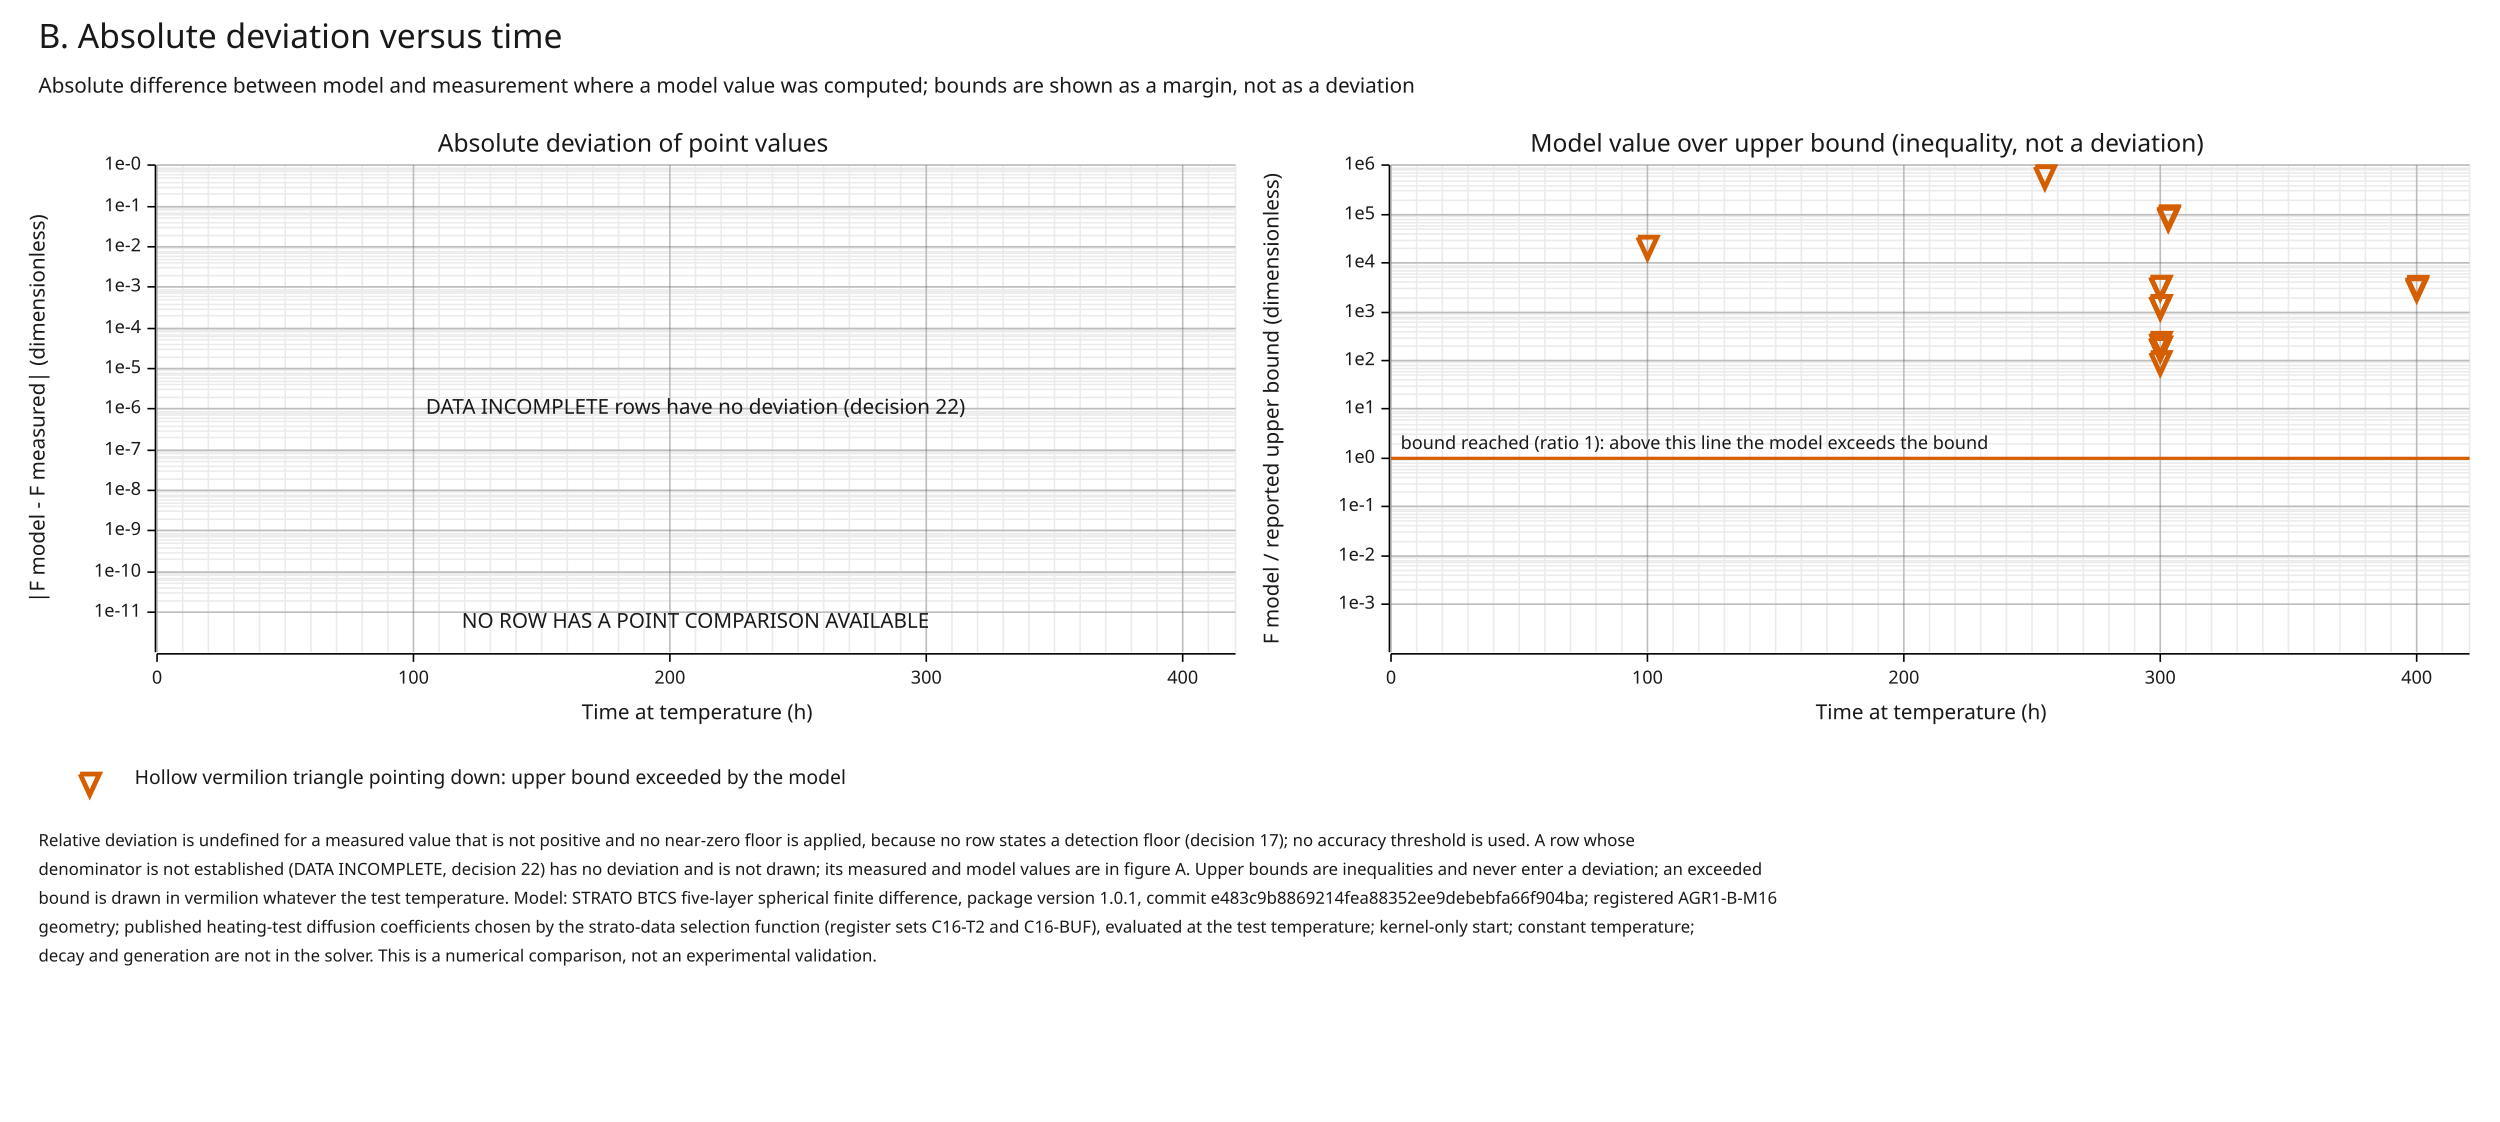
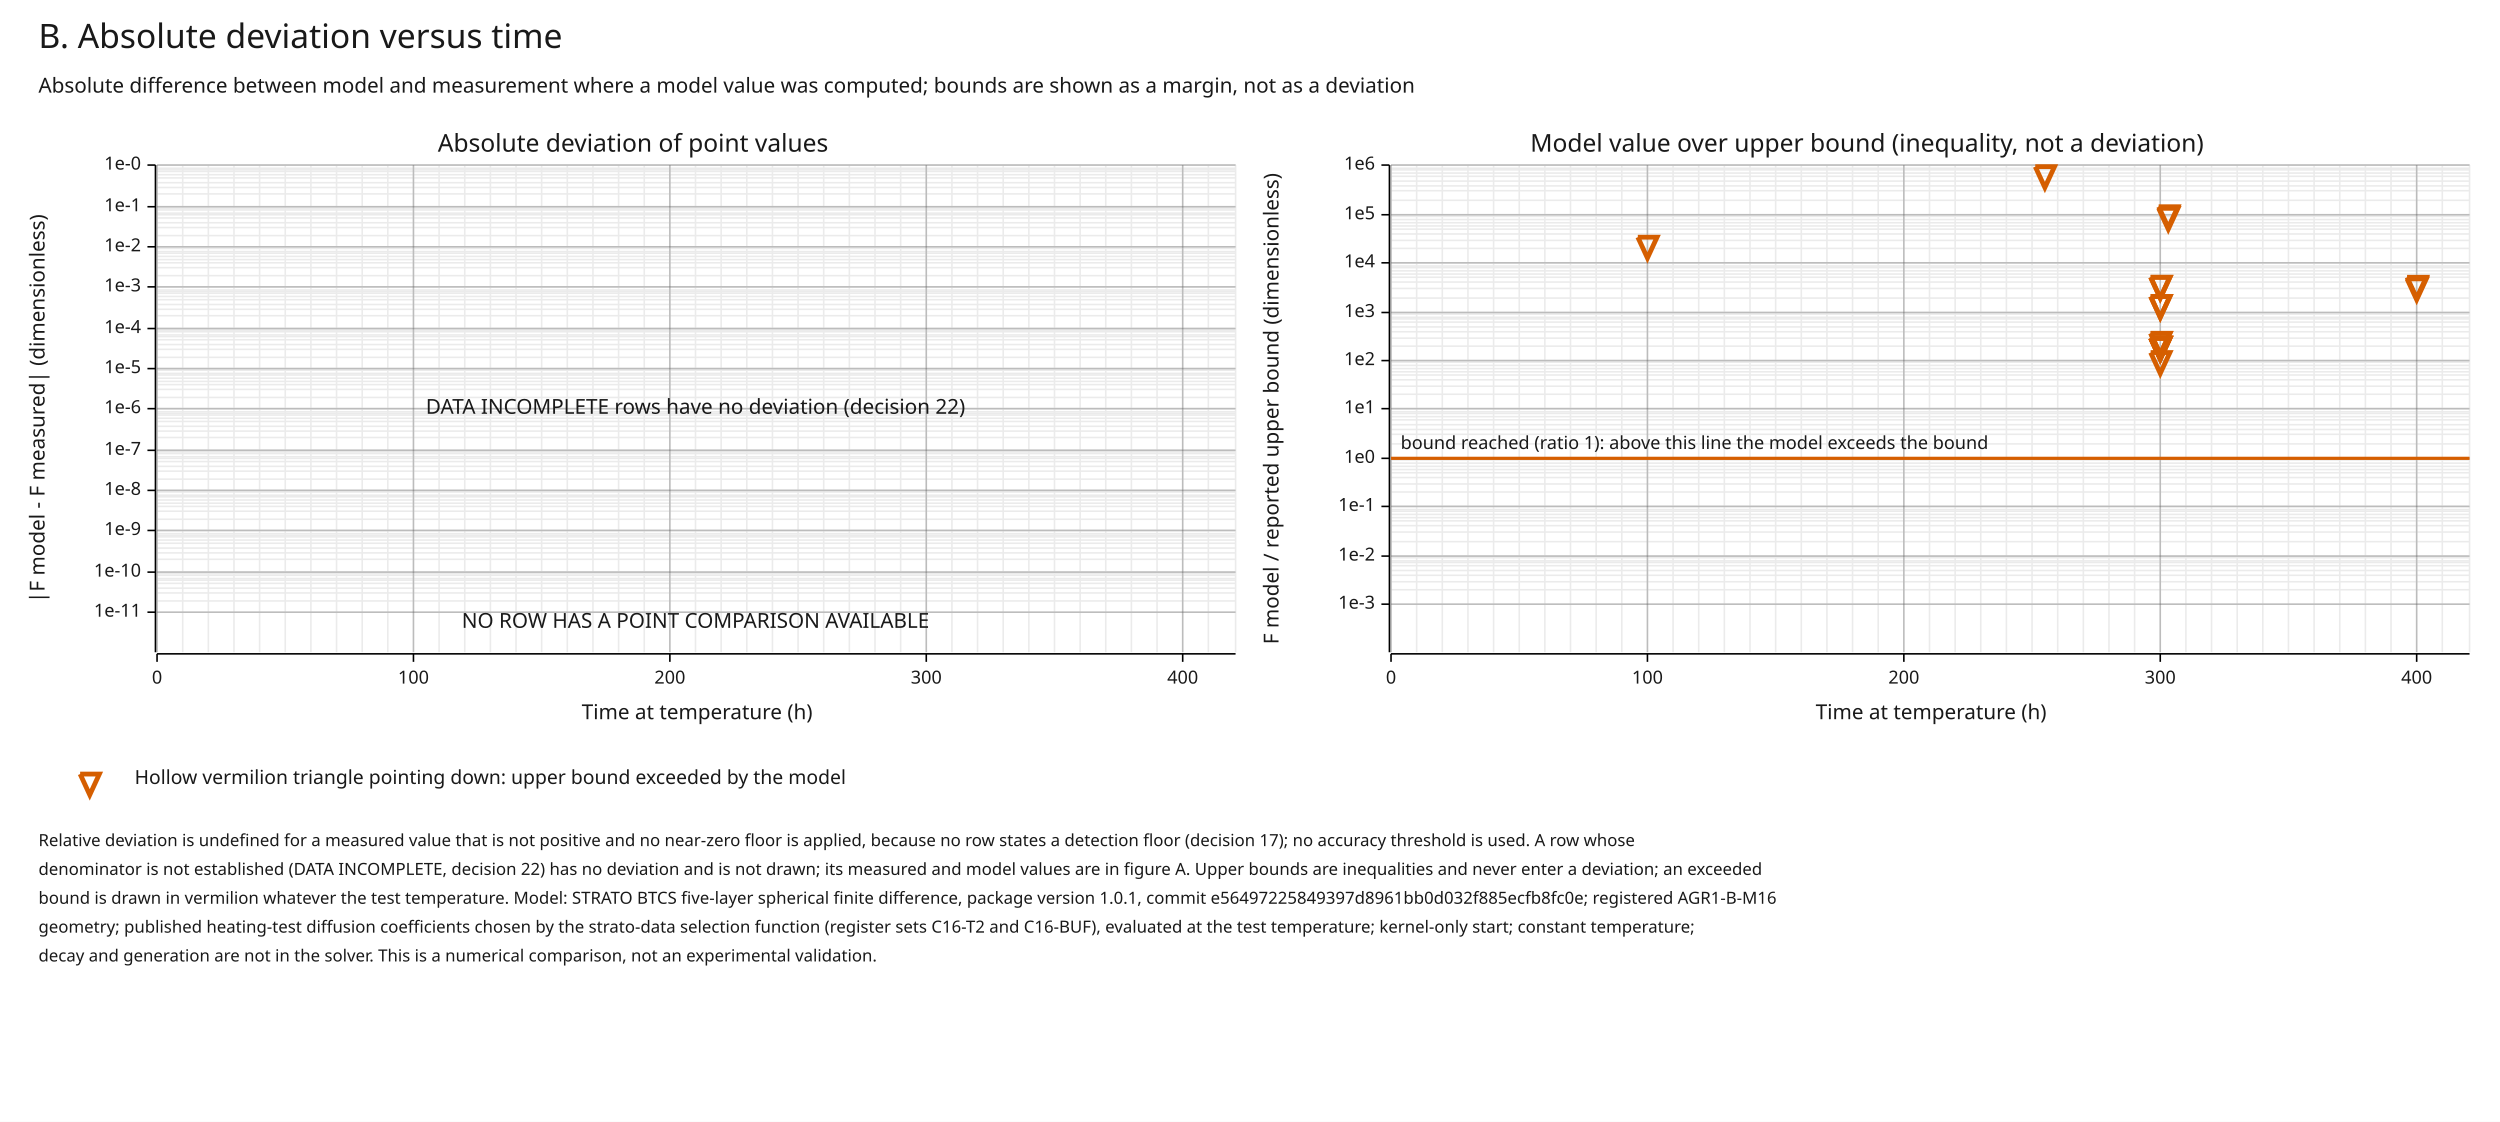
<svg xmlns="http://www.w3.org/2000/svg" width="1560" height="700" viewBox="0 0 1560 700">
  <rect x="0" y="0" width="1560" height="700" opacity="1" fill="#FFFFFF" stroke="none" />
  <text x="24" y="14" dy="0.76em" text-anchor="start" font-family="sans-serif" font-size="20.968" opacity="1" fill="#191919">
B. Absolute deviation versus time
</text>
  <text x="24" y="48" dy="0.76em" text-anchor="start" font-family="sans-serif" font-size="12.903" opacity="1" fill="#191919">
Absolute difference between model and measurement where a model value was computed; bounds are shown as a margin, not as a deviation
</text>
  <text x="395" y="83" dy="0.76em" text-anchor="middle" font-family="sans-serif" font-size="15.323" opacity="1" fill="#191919">
Absolute deviation of point values
</text>
  <line opacity="1" stroke="#EBEBEB" stroke-width="1" x1="98" y1="407" x2="98" y2="103" />
  <line opacity="1" stroke="#EBEBEB" stroke-width="1" x1="114" y1="407" x2="114" y2="103" />
  <line opacity="1" stroke="#EBEBEB" stroke-width="1" x1="130" y1="407" x2="130" y2="103" />
  <line opacity="1" stroke="#EBEBEB" stroke-width="1" x1="146" y1="407" x2="146" y2="103" />
  <line opacity="1" stroke="#EBEBEB" stroke-width="1" x1="162" y1="407" x2="162" y2="103" />
  <line opacity="1" stroke="#EBEBEB" stroke-width="1" x1="178" y1="407" x2="178" y2="103" />
  <line opacity="1" stroke="#EBEBEB" stroke-width="1" x1="194" y1="407" x2="194" y2="103" />
  <line opacity="1" stroke="#EBEBEB" stroke-width="1" x1="210" y1="407" x2="210" y2="103" />
  <line opacity="1" stroke="#EBEBEB" stroke-width="1" x1="226" y1="407" x2="226" y2="103" />
  <line opacity="1" stroke="#EBEBEB" stroke-width="1" x1="242" y1="407" x2="242" y2="103" />
  <line opacity="1" stroke="#EBEBEB" stroke-width="1" x1="258" y1="407" x2="258" y2="103" />
  <line opacity="1" stroke="#EBEBEB" stroke-width="1" x1="274" y1="407" x2="274" y2="103" />
  <line opacity="1" stroke="#EBEBEB" stroke-width="1" x1="290" y1="407" x2="290" y2="103" />
  <line opacity="1" stroke="#EBEBEB" stroke-width="1" x1="306" y1="407" x2="306" y2="103" />
  <line opacity="1" stroke="#EBEBEB" stroke-width="1" x1="322" y1="407" x2="322" y2="103" />
  <line opacity="1" stroke="#EBEBEB" stroke-width="1" x1="338" y1="407" x2="338" y2="103" />
  <line opacity="1" stroke="#EBEBEB" stroke-width="1" x1="354" y1="407" x2="354" y2="103" />
  <line opacity="1" stroke="#EBEBEB" stroke-width="1" x1="370" y1="407" x2="370" y2="103" />
  <line opacity="1" stroke="#EBEBEB" stroke-width="1" x1="386" y1="407" x2="386" y2="103" />
  <line opacity="1" stroke="#EBEBEB" stroke-width="1" x1="402" y1="407" x2="402" y2="103" />
  <line opacity="1" stroke="#EBEBEB" stroke-width="1" x1="418" y1="407" x2="418" y2="103" />
  <line opacity="1" stroke="#EBEBEB" stroke-width="1" x1="434" y1="407" x2="434" y2="103" />
  <line opacity="1" stroke="#EBEBEB" stroke-width="1" x1="450" y1="407" x2="450" y2="103" />
  <line opacity="1" stroke="#EBEBEB" stroke-width="1" x1="466" y1="407" x2="466" y2="103" />
  <line opacity="1" stroke="#EBEBEB" stroke-width="1" x1="482" y1="407" x2="482" y2="103" />
  <line opacity="1" stroke="#EBEBEB" stroke-width="1" x1="498" y1="407" x2="498" y2="103" />
  <line opacity="1" stroke="#EBEBEB" stroke-width="1" x1="514" y1="407" x2="514" y2="103" />
  <line opacity="1" stroke="#EBEBEB" stroke-width="1" x1="530" y1="407" x2="530" y2="103" />
  <line opacity="1" stroke="#EBEBEB" stroke-width="1" x1="546" y1="407" x2="546" y2="103" />
  <line opacity="1" stroke="#EBEBEB" stroke-width="1" x1="562" y1="407" x2="562" y2="103" />
  <line opacity="1" stroke="#EBEBEB" stroke-width="1" x1="578" y1="407" x2="578" y2="103" />
  <line opacity="1" stroke="#EBEBEB" stroke-width="1" x1="594" y1="407" x2="594" y2="103" />
  <line opacity="1" stroke="#EBEBEB" stroke-width="1" x1="610" y1="407" x2="610" y2="103" />
  <line opacity="1" stroke="#EBEBEB" stroke-width="1" x1="626" y1="407" x2="626" y2="103" />
  <line opacity="1" stroke="#EBEBEB" stroke-width="1" x1="642" y1="407" x2="642" y2="103" />
  <line opacity="1" stroke="#EBEBEB" stroke-width="1" x1="658" y1="407" x2="658" y2="103" />
  <line opacity="1" stroke="#EBEBEB" stroke-width="1" x1="674" y1="407" x2="674" y2="103" />
  <line opacity="1" stroke="#EBEBEB" stroke-width="1" x1="690" y1="407" x2="690" y2="103" />
  <line opacity="1" stroke="#EBEBEB" stroke-width="1" x1="706" y1="407" x2="706" y2="103" />
  <line opacity="1" stroke="#EBEBEB" stroke-width="1" x1="722" y1="407" x2="722" y2="103" />
  <line opacity="1" stroke="#EBEBEB" stroke-width="1" x1="738" y1="407" x2="738" y2="103" />
  <line opacity="1" stroke="#EBEBEB" stroke-width="1" x1="754" y1="407" x2="754" y2="103" />
  <line opacity="1" stroke="#EBEBEB" stroke-width="1" x1="771" y1="407" x2="771" y2="103" />
  <line opacity="1" stroke="#EBEBEB" stroke-width="1" x1="98" y1="382" x2="771" y2="382" />
  <line opacity="1" stroke="#EBEBEB" stroke-width="1" x1="98" y1="375" x2="771" y2="375" />
  <line opacity="1" stroke="#EBEBEB" stroke-width="1" x1="98" y1="370" x2="771" y2="370" />
  <line opacity="1" stroke="#EBEBEB" stroke-width="1" x1="98" y1="367" x2="771" y2="367" />
  <line opacity="1" stroke="#EBEBEB" stroke-width="1" x1="98" y1="364" x2="771" y2="364" />
  <line opacity="1" stroke="#EBEBEB" stroke-width="1" x1="98" y1="362" x2="771" y2="362" />
  <line opacity="1" stroke="#EBEBEB" stroke-width="1" x1="98" y1="361" x2="771" y2="361" />
  <line opacity="1" stroke="#EBEBEB" stroke-width="1" x1="98" y1="359" x2="771" y2="359" />
  <line opacity="1" stroke="#EBEBEB" stroke-width="1" x1="98" y1="358" x2="771" y2="358" />
  <line opacity="1" stroke="#EBEBEB" stroke-width="1" x1="98" y1="357" x2="771" y2="357" />
  <line opacity="1" stroke="#EBEBEB" stroke-width="1" x1="98" y1="357" x2="771" y2="357" />
  <line opacity="1" stroke="#EBEBEB" stroke-width="1" x1="98" y1="349" x2="771" y2="349" />
  <line opacity="1" stroke="#EBEBEB" stroke-width="1" x1="98" y1="345" x2="771" y2="345" />
  <line opacity="1" stroke="#EBEBEB" stroke-width="1" x1="98" y1="342" x2="771" y2="342" />
  <line opacity="1" stroke="#EBEBEB" stroke-width="1" x1="98" y1="339" x2="771" y2="339" />
  <line opacity="1" stroke="#EBEBEB" stroke-width="1" x1="98" y1="337" x2="771" y2="337" />
  <line opacity="1" stroke="#EBEBEB" stroke-width="1" x1="98" y1="335" x2="771" y2="335" />
  <line opacity="1" stroke="#EBEBEB" stroke-width="1" x1="98" y1="334" x2="771" y2="334" />
  <line opacity="1" stroke="#EBEBEB" stroke-width="1" x1="98" y1="333" x2="771" y2="333" />
  <line opacity="1" stroke="#EBEBEB" stroke-width="1" x1="98" y1="331" x2="771" y2="331" />
  <line opacity="1" stroke="#EBEBEB" stroke-width="1" x1="98" y1="331" x2="771" y2="331" />
  <line opacity="1" stroke="#EBEBEB" stroke-width="1" x1="98" y1="324" x2="771" y2="324" />
  <line opacity="1" stroke="#EBEBEB" stroke-width="1" x1="98" y1="319" x2="771" y2="319" />
  <line opacity="1" stroke="#EBEBEB" stroke-width="1" x1="98" y1="316" x2="771" y2="316" />
  <line opacity="1" stroke="#EBEBEB" stroke-width="1" x1="98" y1="314" x2="771" y2="314" />
  <line opacity="1" stroke="#EBEBEB" stroke-width="1" x1="98" y1="312" x2="771" y2="312" />
  <line opacity="1" stroke="#EBEBEB" stroke-width="1" x1="98" y1="310" x2="771" y2="310" />
  <line opacity="1" stroke="#EBEBEB" stroke-width="1" x1="98" y1="309" x2="771" y2="309" />
  <line opacity="1" stroke="#EBEBEB" stroke-width="1" x1="98" y1="307" x2="771" y2="307" />
  <line opacity="1" stroke="#EBEBEB" stroke-width="1" x1="98" y1="306" x2="771" y2="306" />
  <line opacity="1" stroke="#EBEBEB" stroke-width="1" x1="98" y1="306" x2="771" y2="306" />
  <line opacity="1" stroke="#EBEBEB" stroke-width="1" x1="98" y1="299" x2="771" y2="299" />
  <line opacity="1" stroke="#EBEBEB" stroke-width="1" x1="98" y1="294" x2="771" y2="294" />
  <line opacity="1" stroke="#EBEBEB" stroke-width="1" x1="98" y1="291" x2="771" y2="291" />
  <line opacity="1" stroke="#EBEBEB" stroke-width="1" x1="98" y1="288" x2="771" y2="288" />
  <line opacity="1" stroke="#EBEBEB" stroke-width="1" x1="98" y1="286" x2="771" y2="286" />
  <line opacity="1" stroke="#EBEBEB" stroke-width="1" x1="98" y1="285" x2="771" y2="285" />
  <line opacity="1" stroke="#EBEBEB" stroke-width="1" x1="98" y1="283" x2="771" y2="283" />
  <line opacity="1" stroke="#EBEBEB" stroke-width="1" x1="98" y1="282" x2="771" y2="282" />
  <line opacity="1" stroke="#EBEBEB" stroke-width="1" x1="98" y1="281" x2="771" y2="281" />
  <line opacity="1" stroke="#EBEBEB" stroke-width="1" x1="98" y1="281" x2="771" y2="281" />
  <line opacity="1" stroke="#EBEBEB" stroke-width="1" x1="98" y1="273" x2="771" y2="273" />
  <line opacity="1" stroke="#EBEBEB" stroke-width="1" x1="98" y1="269" x2="771" y2="269" />
  <line opacity="1" stroke="#EBEBEB" stroke-width="1" x1="98" y1="266" x2="771" y2="266" />
  <line opacity="1" stroke="#EBEBEB" stroke-width="1" x1="98" y1="263" x2="771" y2="263" />
  <line opacity="1" stroke="#EBEBEB" stroke-width="1" x1="98" y1="261" x2="771" y2="261" />
  <line opacity="1" stroke="#EBEBEB" stroke-width="1" x1="98" y1="259" x2="771" y2="259" />
  <line opacity="1" stroke="#EBEBEB" stroke-width="1" x1="98" y1="258" x2="771" y2="258" />
  <line opacity="1" stroke="#EBEBEB" stroke-width="1" x1="98" y1="257" x2="771" y2="257" />
  <line opacity="1" stroke="#EBEBEB" stroke-width="1" x1="98" y1="255" x2="771" y2="255" />
  <line opacity="1" stroke="#EBEBEB" stroke-width="1" x1="98" y1="255" x2="771" y2="255" />
  <line opacity="1" stroke="#EBEBEB" stroke-width="1" x1="98" y1="248" x2="771" y2="248" />
  <line opacity="1" stroke="#EBEBEB" stroke-width="1" x1="98" y1="243" x2="771" y2="243" />
  <line opacity="1" stroke="#EBEBEB" stroke-width="1" x1="98" y1="240" x2="771" y2="240" />
  <line opacity="1" stroke="#EBEBEB" stroke-width="1" x1="98" y1="238" x2="771" y2="238" />
  <line opacity="1" stroke="#EBEBEB" stroke-width="1" x1="98" y1="236" x2="771" y2="236" />
  <line opacity="1" stroke="#EBEBEB" stroke-width="1" x1="98" y1="234" x2="771" y2="234" />
  <line opacity="1" stroke="#EBEBEB" stroke-width="1" x1="98" y1="233" x2="771" y2="233" />
  <line opacity="1" stroke="#EBEBEB" stroke-width="1" x1="98" y1="231" x2="771" y2="231" />
  <line opacity="1" stroke="#EBEBEB" stroke-width="1" x1="98" y1="230" x2="771" y2="230" />
  <line opacity="1" stroke="#EBEBEB" stroke-width="1" x1="98" y1="230" x2="771" y2="230" />
  <line opacity="1" stroke="#EBEBEB" stroke-width="1" x1="98" y1="223" x2="771" y2="223" />
  <line opacity="1" stroke="#EBEBEB" stroke-width="1" x1="98" y1="218" x2="771" y2="218" />
  <line opacity="1" stroke="#EBEBEB" stroke-width="1" x1="98" y1="215" x2="771" y2="215" />
  <line opacity="1" stroke="#EBEBEB" stroke-width="1" x1="98" y1="212" x2="771" y2="212" />
  <line opacity="1" stroke="#EBEBEB" stroke-width="1" x1="98" y1="210" x2="771" y2="210" />
  <line opacity="1" stroke="#EBEBEB" stroke-width="1" x1="98" y1="209" x2="771" y2="209" />
  <line opacity="1" stroke="#EBEBEB" stroke-width="1" x1="98" y1="207" x2="771" y2="207" />
  <line opacity="1" stroke="#EBEBEB" stroke-width="1" x1="98" y1="206" x2="771" y2="206" />
  <line opacity="1" stroke="#EBEBEB" stroke-width="1" x1="98" y1="205" x2="771" y2="205" />
  <line opacity="1" stroke="#EBEBEB" stroke-width="1" x1="98" y1="205" x2="771" y2="205" />
  <line opacity="1" stroke="#EBEBEB" stroke-width="1" x1="98" y1="197" x2="771" y2="197" />
  <line opacity="1" stroke="#EBEBEB" stroke-width="1" x1="98" y1="193" x2="771" y2="193" />
  <line opacity="1" stroke="#EBEBEB" stroke-width="1" x1="98" y1="190" x2="771" y2="190" />
  <line opacity="1" stroke="#EBEBEB" stroke-width="1" x1="98" y1="187" x2="771" y2="187" />
  <line opacity="1" stroke="#EBEBEB" stroke-width="1" x1="98" y1="185" x2="771" y2="185" />
  <line opacity="1" stroke="#EBEBEB" stroke-width="1" x1="98" y1="183" x2="771" y2="183" />
  <line opacity="1" stroke="#EBEBEB" stroke-width="1" x1="98" y1="182" x2="771" y2="182" />
  <line opacity="1" stroke="#EBEBEB" stroke-width="1" x1="98" y1="181" x2="771" y2="181" />
  <line opacity="1" stroke="#EBEBEB" stroke-width="1" x1="98" y1="179" x2="771" y2="179" />
  <line opacity="1" stroke="#EBEBEB" stroke-width="1" x1="98" y1="179" x2="771" y2="179" />
  <line opacity="1" stroke="#EBEBEB" stroke-width="1" x1="98" y1="172" x2="771" y2="172" />
  <line opacity="1" stroke="#EBEBEB" stroke-width="1" x1="98" y1="167" x2="771" y2="167" />
  <line opacity="1" stroke="#EBEBEB" stroke-width="1" x1="98" y1="164" x2="771" y2="164" />
  <line opacity="1" stroke="#EBEBEB" stroke-width="1" x1="98" y1="162" x2="771" y2="162" />
  <line opacity="1" stroke="#EBEBEB" stroke-width="1" x1="98" y1="160" x2="771" y2="160" />
  <line opacity="1" stroke="#EBEBEB" stroke-width="1" x1="98" y1="158" x2="771" y2="158" />
  <line opacity="1" stroke="#EBEBEB" stroke-width="1" x1="98" y1="157" x2="771" y2="157" />
  <line opacity="1" stroke="#EBEBEB" stroke-width="1" x1="98" y1="155" x2="771" y2="155" />
  <line opacity="1" stroke="#EBEBEB" stroke-width="1" x1="98" y1="154" x2="771" y2="154" />
  <line opacity="1" stroke="#EBEBEB" stroke-width="1" x1="98" y1="154" x2="771" y2="154" />
  <line opacity="1" stroke="#EBEBEB" stroke-width="1" x1="98" y1="147" x2="771" y2="147" />
  <line opacity="1" stroke="#EBEBEB" stroke-width="1" x1="98" y1="142" x2="771" y2="142" />
  <line opacity="1" stroke="#EBEBEB" stroke-width="1" x1="98" y1="139" x2="771" y2="139" />
  <line opacity="1" stroke="#EBEBEB" stroke-width="1" x1="98" y1="136" x2="771" y2="136" />
  <line opacity="1" stroke="#EBEBEB" stroke-width="1" x1="98" y1="134" x2="771" y2="134" />
  <line opacity="1" stroke="#EBEBEB" stroke-width="1" x1="98" y1="133" x2="771" y2="133" />
  <line opacity="1" stroke="#EBEBEB" stroke-width="1" x1="98" y1="131" x2="771" y2="131" />
  <line opacity="1" stroke="#EBEBEB" stroke-width="1" x1="98" y1="130" x2="771" y2="130" />
  <line opacity="1" stroke="#EBEBEB" stroke-width="1" x1="98" y1="129" x2="771" y2="129" />
  <line opacity="1" stroke="#EBEBEB" stroke-width="1" x1="98" y1="129" x2="771" y2="129" />
  <line opacity="1" stroke="#EBEBEB" stroke-width="1" x1="98" y1="121" x2="771" y2="121" />
  <line opacity="1" stroke="#EBEBEB" stroke-width="1" x1="98" y1="117" x2="771" y2="117" />
  <line opacity="1" stroke="#EBEBEB" stroke-width="1" x1="98" y1="114" x2="771" y2="114" />
  <line opacity="1" stroke="#EBEBEB" stroke-width="1" x1="98" y1="111" x2="771" y2="111" />
  <line opacity="1" stroke="#EBEBEB" stroke-width="1" x1="98" y1="109" x2="771" y2="109" />
  <line opacity="1" stroke="#EBEBEB" stroke-width="1" x1="98" y1="107" x2="771" y2="107" />
  <line opacity="1" stroke="#EBEBEB" stroke-width="1" x1="98" y1="106" x2="771" y2="106" />
  <line opacity="1" stroke="#EBEBEB" stroke-width="1" x1="98" y1="105" x2="771" y2="105" />
  <line opacity="1" stroke="#EBEBEB" stroke-width="1" x1="98" y1="103" x2="771" y2="103" />
  <line opacity="1" stroke="#EBEBEB" stroke-width="1" x1="98" y1="103" x2="771" y2="103" />
  <text x="18" y="255" dy="0.76em" text-anchor="middle" font-family="sans-serif" font-size="12.903" opacity="1" fill="#191919" transform="rotate(270, 18, 255)">
|F model - F measured| (dimensionless)
</text>
  <text x="435" y="452" dy="-0.5ex" text-anchor="middle" font-family="sans-serif" font-size="12.903" opacity="1" fill="#191919">
Time at temperature (h)
</text>
  <line opacity="0.2" stroke="#000000" stroke-width="1" x1="98" y1="407" x2="98" y2="103" />
  <line opacity="0.2" stroke="#000000" stroke-width="1" x1="258" y1="407" x2="258" y2="103" />
  <line opacity="0.2" stroke="#000000" stroke-width="1" x1="418" y1="407" x2="418" y2="103" />
  <line opacity="0.2" stroke="#000000" stroke-width="1" x1="578" y1="407" x2="578" y2="103" />
  <line opacity="0.2" stroke="#000000" stroke-width="1" x1="738" y1="407" x2="738" y2="103" />
  <line opacity="0.2" stroke="#000000" stroke-width="1" x1="98" y1="382" x2="771" y2="382" />
  <line opacity="0.2" stroke="#000000" stroke-width="1" x1="98" y1="357" x2="771" y2="357" />
  <line opacity="0.2" stroke="#000000" stroke-width="1" x1="98" y1="331" x2="771" y2="331" />
  <line opacity="0.2" stroke="#000000" stroke-width="1" x1="98" y1="306" x2="771" y2="306" />
  <line opacity="0.2" stroke="#000000" stroke-width="1" x1="98" y1="281" x2="771" y2="281" />
  <line opacity="0.2" stroke="#000000" stroke-width="1" x1="98" y1="255" x2="771" y2="255" />
  <line opacity="0.2" stroke="#000000" stroke-width="1" x1="98" y1="230" x2="771" y2="230" />
  <line opacity="0.2" stroke="#000000" stroke-width="1" x1="98" y1="205" x2="771" y2="205" />
  <line opacity="0.2" stroke="#000000" stroke-width="1" x1="98" y1="179" x2="771" y2="179" />
  <line opacity="0.2" stroke="#000000" stroke-width="1" x1="98" y1="154" x2="771" y2="154" />
  <line opacity="0.2" stroke="#000000" stroke-width="1" x1="98" y1="129" x2="771" y2="129" />
  <line opacity="0.2" stroke="#000000" stroke-width="1" x1="98" y1="103" x2="771" y2="103" />
  <polyline fill="none" opacity="1" stroke="#000000" stroke-width="1" points="97,103 97,407 " />
  <text x="88" y="382" dy="0.5ex" text-anchor="end" font-family="sans-serif" font-size="11.29" opacity="1" fill="#191919">
1e-11
</text>
  <polyline fill="none" opacity="1" stroke="#000000" stroke-width="1" points="92,382 97,382 " />
  <text x="88" y="357" dy="0.5ex" text-anchor="end" font-family="sans-serif" font-size="11.29" opacity="1" fill="#191919">
1e-10
</text>
  <polyline fill="none" opacity="1" stroke="#000000" stroke-width="1" points="92,357 97,357 " />
  <text x="88" y="331" dy="0.5ex" text-anchor="end" font-family="sans-serif" font-size="11.29" opacity="1" fill="#191919">
1e-9
</text>
  <polyline fill="none" opacity="1" stroke="#000000" stroke-width="1" points="92,331 97,331 " />
  <text x="88" y="306" dy="0.5ex" text-anchor="end" font-family="sans-serif" font-size="11.29" opacity="1" fill="#191919">
1e-8
</text>
  <polyline fill="none" opacity="1" stroke="#000000" stroke-width="1" points="92,306 97,306 " />
  <text x="88" y="281" dy="0.5ex" text-anchor="end" font-family="sans-serif" font-size="11.29" opacity="1" fill="#191919">
1e-7
</text>
  <polyline fill="none" opacity="1" stroke="#000000" stroke-width="1" points="92,281 97,281 " />
  <text x="88" y="255" dy="0.5ex" text-anchor="end" font-family="sans-serif" font-size="11.29" opacity="1" fill="#191919">
1e-6
</text>
  <polyline fill="none" opacity="1" stroke="#000000" stroke-width="1" points="92,255 97,255 " />
  <text x="88" y="230" dy="0.5ex" text-anchor="end" font-family="sans-serif" font-size="11.29" opacity="1" fill="#191919">
1e-5
</text>
  <polyline fill="none" opacity="1" stroke="#000000" stroke-width="1" points="92,230 97,230 " />
  <text x="88" y="205" dy="0.5ex" text-anchor="end" font-family="sans-serif" font-size="11.29" opacity="1" fill="#191919">
1e-4
</text>
  <polyline fill="none" opacity="1" stroke="#000000" stroke-width="1" points="92,205 97,205 " />
  <text x="88" y="179" dy="0.5ex" text-anchor="end" font-family="sans-serif" font-size="11.29" opacity="1" fill="#191919">
1e-3
</text>
  <polyline fill="none" opacity="1" stroke="#000000" stroke-width="1" points="92,179 97,179 " />
  <text x="88" y="154" dy="0.5ex" text-anchor="end" font-family="sans-serif" font-size="11.29" opacity="1" fill="#191919">
1e-2
</text>
  <polyline fill="none" opacity="1" stroke="#000000" stroke-width="1" points="92,154 97,154 " />
  <text x="88" y="129" dy="0.5ex" text-anchor="end" font-family="sans-serif" font-size="11.29" opacity="1" fill="#191919">
1e-1
</text>
  <polyline fill="none" opacity="1" stroke="#000000" stroke-width="1" points="92,129 97,129 " />
  <text x="88" y="103" dy="0.5ex" text-anchor="end" font-family="sans-serif" font-size="11.29" opacity="1" fill="#191919">
1e-0
</text>
  <polyline fill="none" opacity="1" stroke="#000000" stroke-width="1" points="92,103 97,103 " />
  <polyline fill="none" opacity="1" stroke="#000000" stroke-width="1" points="98,408 771,408 " />
  <text x="98" y="418" dy="0.76em" text-anchor="middle" font-family="sans-serif" font-size="11.29" opacity="1" fill="#191919">
0
</text>
  <polyline fill="none" opacity="1" stroke="#000000" stroke-width="1" points="98,408 98,413 " />
  <text x="258" y="418" dy="0.76em" text-anchor="middle" font-family="sans-serif" font-size="11.29" opacity="1" fill="#191919">
100
</text>
  <polyline fill="none" opacity="1" stroke="#000000" stroke-width="1" points="258,408 258,413 " />
  <text x="418" y="418" dy="0.76em" text-anchor="middle" font-family="sans-serif" font-size="11.29" opacity="1" fill="#191919">
200
</text>
  <polyline fill="none" opacity="1" stroke="#000000" stroke-width="1" points="418,408 418,413 " />
  <text x="578" y="418" dy="0.76em" text-anchor="middle" font-family="sans-serif" font-size="11.29" opacity="1" fill="#191919">
300
</text>
  <polyline fill="none" opacity="1" stroke="#000000" stroke-width="1" points="578,408 578,413 " />
  <text x="738" y="418" dy="0.76em" text-anchor="middle" font-family="sans-serif" font-size="11.29" opacity="1" fill="#191919">
400
</text>
  <polyline fill="none" opacity="1" stroke="#000000" stroke-width="1" points="738,408 738,413 " />
  <text x="434" y="395" dy="-0.5ex" text-anchor="middle" font-family="sans-serif" font-size="12.903" opacity="1" fill="#191919">
NO ROW HAS A POINT COMPARISON AVAILABLE
</text>
  <text x="434" y="255" dy="0.5ex" text-anchor="middle" font-family="sans-serif" font-size="12.903" opacity="1" fill="#191919">
DATA INCOMPLETE rows have no deviation (decision 22)
</text>
  <text x="1165" y="83" dy="0.76em" text-anchor="middle" font-family="sans-serif" font-size="15.323" opacity="1" fill="#191919">
Model value over upper bound (inequality, not a deviation)
</text>
  <line opacity="1" stroke="#EBEBEB" stroke-width="1" x1="868" y1="407" x2="868" y2="103" />
  <line opacity="1" stroke="#EBEBEB" stroke-width="1" x1="884" y1="407" x2="884" y2="103" />
  <line opacity="1" stroke="#EBEBEB" stroke-width="1" x1="900" y1="407" x2="900" y2="103" />
  <line opacity="1" stroke="#EBEBEB" stroke-width="1" x1="916" y1="407" x2="916" y2="103" />
  <line opacity="1" stroke="#EBEBEB" stroke-width="1" x1="932" y1="407" x2="932" y2="103" />
  <line opacity="1" stroke="#EBEBEB" stroke-width="1" x1="948" y1="407" x2="948" y2="103" />
  <line opacity="1" stroke="#EBEBEB" stroke-width="1" x1="964" y1="407" x2="964" y2="103" />
  <line opacity="1" stroke="#EBEBEB" stroke-width="1" x1="980" y1="407" x2="980" y2="103" />
  <line opacity="1" stroke="#EBEBEB" stroke-width="1" x1="996" y1="407" x2="996" y2="103" />
  <line opacity="1" stroke="#EBEBEB" stroke-width="1" x1="1012" y1="407" x2="1012" y2="103" />
  <line opacity="1" stroke="#EBEBEB" stroke-width="1" x1="1028" y1="407" x2="1028" y2="103" />
  <line opacity="1" stroke="#EBEBEB" stroke-width="1" x1="1044" y1="407" x2="1044" y2="103" />
  <line opacity="1" stroke="#EBEBEB" stroke-width="1" x1="1060" y1="407" x2="1060" y2="103" />
  <line opacity="1" stroke="#EBEBEB" stroke-width="1" x1="1076" y1="407" x2="1076" y2="103" />
  <line opacity="1" stroke="#EBEBEB" stroke-width="1" x1="1092" y1="407" x2="1092" y2="103" />
  <line opacity="1" stroke="#EBEBEB" stroke-width="1" x1="1108" y1="407" x2="1108" y2="103" />
  <line opacity="1" stroke="#EBEBEB" stroke-width="1" x1="1124" y1="407" x2="1124" y2="103" />
  <line opacity="1" stroke="#EBEBEB" stroke-width="1" x1="1140" y1="407" x2="1140" y2="103" />
  <line opacity="1" stroke="#EBEBEB" stroke-width="1" x1="1156" y1="407" x2="1156" y2="103" />
  <line opacity="1" stroke="#EBEBEB" stroke-width="1" x1="1172" y1="407" x2="1172" y2="103" />
  <line opacity="1" stroke="#EBEBEB" stroke-width="1" x1="1188" y1="407" x2="1188" y2="103" />
  <line opacity="1" stroke="#EBEBEB" stroke-width="1" x1="1204" y1="407" x2="1204" y2="103" />
  <line opacity="1" stroke="#EBEBEB" stroke-width="1" x1="1220" y1="407" x2="1220" y2="103" />
  <line opacity="1" stroke="#EBEBEB" stroke-width="1" x1="1236" y1="407" x2="1236" y2="103" />
  <line opacity="1" stroke="#EBEBEB" stroke-width="1" x1="1252" y1="407" x2="1252" y2="103" />
  <line opacity="1" stroke="#EBEBEB" stroke-width="1" x1="1268" y1="407" x2="1268" y2="103" />
  <line opacity="1" stroke="#EBEBEB" stroke-width="1" x1="1284" y1="407" x2="1284" y2="103" />
  <line opacity="1" stroke="#EBEBEB" stroke-width="1" x1="1300" y1="407" x2="1300" y2="103" />
  <line opacity="1" stroke="#EBEBEB" stroke-width="1" x1="1316" y1="407" x2="1316" y2="103" />
  <line opacity="1" stroke="#EBEBEB" stroke-width="1" x1="1332" y1="407" x2="1332" y2="103" />
  <line opacity="1" stroke="#EBEBEB" stroke-width="1" x1="1348" y1="407" x2="1348" y2="103" />
  <line opacity="1" stroke="#EBEBEB" stroke-width="1" x1="1364" y1="407" x2="1364" y2="103" />
  <line opacity="1" stroke="#EBEBEB" stroke-width="1" x1="1380" y1="407" x2="1380" y2="103" />
  <line opacity="1" stroke="#EBEBEB" stroke-width="1" x1="1396" y1="407" x2="1396" y2="103" />
  <line opacity="1" stroke="#EBEBEB" stroke-width="1" x1="1412" y1="407" x2="1412" y2="103" />
  <line opacity="1" stroke="#EBEBEB" stroke-width="1" x1="1428" y1="407" x2="1428" y2="103" />
  <line opacity="1" stroke="#EBEBEB" stroke-width="1" x1="1444" y1="407" x2="1444" y2="103" />
  <line opacity="1" stroke="#EBEBEB" stroke-width="1" x1="1460" y1="407" x2="1460" y2="103" />
  <line opacity="1" stroke="#EBEBEB" stroke-width="1" x1="1476" y1="407" x2="1476" y2="103" />
  <line opacity="1" stroke="#EBEBEB" stroke-width="1" x1="1492" y1="407" x2="1492" y2="103" />
  <line opacity="1" stroke="#EBEBEB" stroke-width="1" x1="1508" y1="407" x2="1508" y2="103" />
  <line opacity="1" stroke="#EBEBEB" stroke-width="1" x1="1524" y1="407" x2="1524" y2="103" />
  <line opacity="1" stroke="#EBEBEB" stroke-width="1" x1="1541" y1="407" x2="1541" y2="103" />
  <line opacity="1" stroke="#EBEBEB" stroke-width="1" x1="868" y1="377" x2="1541" y2="377" />
  <line opacity="1" stroke="#EBEBEB" stroke-width="1" x1="868" y1="368" x2="1541" y2="368" />
  <line opacity="1" stroke="#EBEBEB" stroke-width="1" x1="868" y1="363" x2="1541" y2="363" />
  <line opacity="1" stroke="#EBEBEB" stroke-width="1" x1="868" y1="359" x2="1541" y2="359" />
  <line opacity="1" stroke="#EBEBEB" stroke-width="1" x1="868" y1="356" x2="1541" y2="356" />
  <line opacity="1" stroke="#EBEBEB" stroke-width="1" x1="868" y1="353" x2="1541" y2="353" />
  <line opacity="1" stroke="#EBEBEB" stroke-width="1" x1="868" y1="351" x2="1541" y2="351" />
  <line opacity="1" stroke="#EBEBEB" stroke-width="1" x1="868" y1="350" x2="1541" y2="350" />
  <line opacity="1" stroke="#EBEBEB" stroke-width="1" x1="868" y1="348" x2="1541" y2="348" />
  <line opacity="1" stroke="#EBEBEB" stroke-width="1" x1="868" y1="347" x2="1541" y2="347" />
  <line opacity="1" stroke="#EBEBEB" stroke-width="1" x1="868" y1="347" x2="1541" y2="347" />
  <line opacity="1" stroke="#EBEBEB" stroke-width="1" x1="868" y1="338" x2="1541" y2="338" />
  <line opacity="1" stroke="#EBEBEB" stroke-width="1" x1="868" y1="332" x2="1541" y2="332" />
  <line opacity="1" stroke="#EBEBEB" stroke-width="1" x1="868" y1="328" x2="1541" y2="328" />
  <line opacity="1" stroke="#EBEBEB" stroke-width="1" x1="868" y1="325" x2="1541" y2="325" />
  <line opacity="1" stroke="#EBEBEB" stroke-width="1" x1="868" y1="323" x2="1541" y2="323" />
  <line opacity="1" stroke="#EBEBEB" stroke-width="1" x1="868" y1="321" x2="1541" y2="321" />
  <line opacity="1" stroke="#EBEBEB" stroke-width="1" x1="868" y1="319" x2="1541" y2="319" />
  <line opacity="1" stroke="#EBEBEB" stroke-width="1" x1="868" y1="318" x2="1541" y2="318" />
  <line opacity="1" stroke="#EBEBEB" stroke-width="1" x1="868" y1="316" x2="1541" y2="316" />
  <line opacity="1" stroke="#EBEBEB" stroke-width="1" x1="868" y1="316" x2="1541" y2="316" />
  <line opacity="1" stroke="#EBEBEB" stroke-width="1" x1="868" y1="307" x2="1541" y2="307" />
  <line opacity="1" stroke="#EBEBEB" stroke-width="1" x1="868" y1="302" x2="1541" y2="302" />
  <line opacity="1" stroke="#EBEBEB" stroke-width="1" x1="868" y1="298" x2="1541" y2="298" />
  <line opacity="1" stroke="#EBEBEB" stroke-width="1" x1="868" y1="295" x2="1541" y2="295" />
  <line opacity="1" stroke="#EBEBEB" stroke-width="1" x1="868" y1="293" x2="1541" y2="293" />
  <line opacity="1" stroke="#EBEBEB" stroke-width="1" x1="868" y1="291" x2="1541" y2="291" />
  <line opacity="1" stroke="#EBEBEB" stroke-width="1" x1="868" y1="289" x2="1541" y2="289" />
  <line opacity="1" stroke="#EBEBEB" stroke-width="1" x1="868" y1="287" x2="1541" y2="287" />
  <line opacity="1" stroke="#EBEBEB" stroke-width="1" x1="868" y1="286" x2="1541" y2="286" />
  <line opacity="1" stroke="#EBEBEB" stroke-width="1" x1="868" y1="286" x2="1541" y2="286" />
  <line opacity="1" stroke="#EBEBEB" stroke-width="1" x1="868" y1="277" x2="1541" y2="277" />
  <line opacity="1" stroke="#EBEBEB" stroke-width="1" x1="868" y1="271" x2="1541" y2="271" />
  <line opacity="1" stroke="#EBEBEB" stroke-width="1" x1="868" y1="268" x2="1541" y2="268" />
  <line opacity="1" stroke="#EBEBEB" stroke-width="1" x1="868" y1="265" x2="1541" y2="265" />
  <line opacity="1" stroke="#EBEBEB" stroke-width="1" x1="868" y1="262" x2="1541" y2="262" />
  <line opacity="1" stroke="#EBEBEB" stroke-width="1" x1="868" y1="260" x2="1541" y2="260" />
  <line opacity="1" stroke="#EBEBEB" stroke-width="1" x1="868" y1="258" x2="1541" y2="258" />
  <line opacity="1" stroke="#EBEBEB" stroke-width="1" x1="868" y1="257" x2="1541" y2="257" />
  <line opacity="1" stroke="#EBEBEB" stroke-width="1" x1="868" y1="255" x2="1541" y2="255" />
  <line opacity="1" stroke="#EBEBEB" stroke-width="1" x1="868" y1="255" x2="1541" y2="255" />
  <line opacity="1" stroke="#EBEBEB" stroke-width="1" x1="868" y1="246" x2="1541" y2="246" />
  <line opacity="1" stroke="#EBEBEB" stroke-width="1" x1="868" y1="241" x2="1541" y2="241" />
  <line opacity="1" stroke="#EBEBEB" stroke-width="1" x1="868" y1="237" x2="1541" y2="237" />
  <line opacity="1" stroke="#EBEBEB" stroke-width="1" x1="868" y1="234" x2="1541" y2="234" />
  <line opacity="1" stroke="#EBEBEB" stroke-width="1" x1="868" y1="232" x2="1541" y2="232" />
  <line opacity="1" stroke="#EBEBEB" stroke-width="1" x1="868" y1="230" x2="1541" y2="230" />
  <line opacity="1" stroke="#EBEBEB" stroke-width="1" x1="868" y1="228" x2="1541" y2="228" />
  <line opacity="1" stroke="#EBEBEB" stroke-width="1" x1="868" y1="226" x2="1541" y2="226" />
  <line opacity="1" stroke="#EBEBEB" stroke-width="1" x1="868" y1="225" x2="1541" y2="225" />
  <line opacity="1" stroke="#EBEBEB" stroke-width="1" x1="868" y1="225" x2="1541" y2="225" />
  <line opacity="1" stroke="#EBEBEB" stroke-width="1" x1="868" y1="216" x2="1541" y2="216" />
  <line opacity="1" stroke="#EBEBEB" stroke-width="1" x1="868" y1="211" x2="1541" y2="211" />
  <line opacity="1" stroke="#EBEBEB" stroke-width="1" x1="868" y1="207" x2="1541" y2="207" />
  <line opacity="1" stroke="#EBEBEB" stroke-width="1" x1="868" y1="204" x2="1541" y2="204" />
  <line opacity="1" stroke="#EBEBEB" stroke-width="1" x1="868" y1="201" x2="1541" y2="201" />
  <line opacity="1" stroke="#EBEBEB" stroke-width="1" x1="868" y1="199" x2="1541" y2="199" />
  <line opacity="1" stroke="#EBEBEB" stroke-width="1" x1="868" y1="198" x2="1541" y2="198" />
  <line opacity="1" stroke="#EBEBEB" stroke-width="1" x1="868" y1="196" x2="1541" y2="196" />
  <line opacity="1" stroke="#EBEBEB" stroke-width="1" x1="868" y1="195" x2="1541" y2="195" />
  <line opacity="1" stroke="#EBEBEB" stroke-width="1" x1="868" y1="195" x2="1541" y2="195" />
  <line opacity="1" stroke="#EBEBEB" stroke-width="1" x1="868" y1="186" x2="1541" y2="186" />
  <line opacity="1" stroke="#EBEBEB" stroke-width="1" x1="868" y1="180" x2="1541" y2="180" />
  <line opacity="1" stroke="#EBEBEB" stroke-width="1" x1="868" y1="176" x2="1541" y2="176" />
  <line opacity="1" stroke="#EBEBEB" stroke-width="1" x1="868" y1="173" x2="1541" y2="173" />
  <line opacity="1" stroke="#EBEBEB" stroke-width="1" x1="868" y1="171" x2="1541" y2="171" />
  <line opacity="1" stroke="#EBEBEB" stroke-width="1" x1="868" y1="169" x2="1541" y2="169" />
  <line opacity="1" stroke="#EBEBEB" stroke-width="1" x1="868" y1="167" x2="1541" y2="167" />
  <line opacity="1" stroke="#EBEBEB" stroke-width="1" x1="868" y1="166" x2="1541" y2="166" />
  <line opacity="1" stroke="#EBEBEB" stroke-width="1" x1="868" y1="164" x2="1541" y2="164" />
  <line opacity="1" stroke="#EBEBEB" stroke-width="1" x1="868" y1="164" x2="1541" y2="164" />
  <line opacity="1" stroke="#EBEBEB" stroke-width="1" x1="868" y1="155" x2="1541" y2="155" />
  <line opacity="1" stroke="#EBEBEB" stroke-width="1" x1="868" y1="150" x2="1541" y2="150" />
  <line opacity="1" stroke="#EBEBEB" stroke-width="1" x1="868" y1="146" x2="1541" y2="146" />
  <line opacity="1" stroke="#EBEBEB" stroke-width="1" x1="868" y1="143" x2="1541" y2="143" />
  <line opacity="1" stroke="#EBEBEB" stroke-width="1" x1="868" y1="141" x2="1541" y2="141" />
  <line opacity="1" stroke="#EBEBEB" stroke-width="1" x1="868" y1="139" x2="1541" y2="139" />
  <line opacity="1" stroke="#EBEBEB" stroke-width="1" x1="868" y1="137" x2="1541" y2="137" />
  <line opacity="1" stroke="#EBEBEB" stroke-width="1" x1="868" y1="135" x2="1541" y2="135" />
  <line opacity="1" stroke="#EBEBEB" stroke-width="1" x1="868" y1="134" x2="1541" y2="134" />
  <line opacity="1" stroke="#EBEBEB" stroke-width="1" x1="868" y1="134" x2="1541" y2="134" />
  <line opacity="1" stroke="#EBEBEB" stroke-width="1" x1="868" y1="125" x2="1541" y2="125" />
  <line opacity="1" stroke="#EBEBEB" stroke-width="1" x1="868" y1="119" x2="1541" y2="119" />
  <line opacity="1" stroke="#EBEBEB" stroke-width="1" x1="868" y1="116" x2="1541" y2="116" />
  <line opacity="1" stroke="#EBEBEB" stroke-width="1" x1="868" y1="113" x2="1541" y2="113" />
  <line opacity="1" stroke="#EBEBEB" stroke-width="1" x1="868" y1="110" x2="1541" y2="110" />
  <line opacity="1" stroke="#EBEBEB" stroke-width="1" x1="868" y1="108" x2="1541" y2="108" />
  <line opacity="1" stroke="#EBEBEB" stroke-width="1" x1="868" y1="106" x2="1541" y2="106" />
  <line opacity="1" stroke="#EBEBEB" stroke-width="1" x1="868" y1="105" x2="1541" y2="105" />
  <line opacity="1" stroke="#EBEBEB" stroke-width="1" x1="868" y1="103" x2="1541" y2="103" />
  <line opacity="1" stroke="#EBEBEB" stroke-width="1" x1="868" y1="103" x2="1541" y2="103" />
  <text x="788" y="255" dy="0.76em" text-anchor="middle" font-family="sans-serif" font-size="12.903" opacity="1" fill="#191919" transform="rotate(270, 788, 255)">
F model / reported upper bound (dimensionless)
</text>
  <text x="1205" y="452" dy="-0.5ex" text-anchor="middle" font-family="sans-serif" font-size="12.903" opacity="1" fill="#191919">
Time at temperature (h)
</text>
  <line opacity="0.2" stroke="#000000" stroke-width="1" x1="868" y1="407" x2="868" y2="103" />
  <line opacity="0.2" stroke="#000000" stroke-width="1" x1="1028" y1="407" x2="1028" y2="103" />
  <line opacity="0.2" stroke="#000000" stroke-width="1" x1="1188" y1="407" x2="1188" y2="103" />
  <line opacity="0.2" stroke="#000000" stroke-width="1" x1="1348" y1="407" x2="1348" y2="103" />
  <line opacity="0.2" stroke="#000000" stroke-width="1" x1="1508" y1="407" x2="1508" y2="103" />
  <line opacity="0.2" stroke="#000000" stroke-width="1" x1="868" y1="377" x2="1541" y2="377" />
  <line opacity="0.2" stroke="#000000" stroke-width="1" x1="868" y1="347" x2="1541" y2="347" />
  <line opacity="0.2" stroke="#000000" stroke-width="1" x1="868" y1="316" x2="1541" y2="316" />
  <line opacity="0.2" stroke="#000000" stroke-width="1" x1="868" y1="286" x2="1541" y2="286" />
  <line opacity="0.2" stroke="#000000" stroke-width="1" x1="868" y1="255" x2="1541" y2="255" />
  <line opacity="0.2" stroke="#000000" stroke-width="1" x1="868" y1="225" x2="1541" y2="225" />
  <line opacity="0.2" stroke="#000000" stroke-width="1" x1="868" y1="195" x2="1541" y2="195" />
  <line opacity="0.2" stroke="#000000" stroke-width="1" x1="868" y1="164" x2="1541" y2="164" />
  <line opacity="0.2" stroke="#000000" stroke-width="1" x1="868" y1="134" x2="1541" y2="134" />
  <line opacity="0.2" stroke="#000000" stroke-width="1" x1="868" y1="103" x2="1541" y2="103" />
  <polyline fill="none" opacity="1" stroke="#000000" stroke-width="1" points="867,103 867,407 " />
  <text x="858" y="377" dy="0.5ex" text-anchor="end" font-family="sans-serif" font-size="11.29" opacity="1" fill="#191919">
1e-3
</text>
  <polyline fill="none" opacity="1" stroke="#000000" stroke-width="1" points="862,377 867,377 " />
  <text x="858" y="347" dy="0.5ex" text-anchor="end" font-family="sans-serif" font-size="11.29" opacity="1" fill="#191919">
1e-2
</text>
  <polyline fill="none" opacity="1" stroke="#000000" stroke-width="1" points="862,347 867,347 " />
  <text x="858" y="316" dy="0.5ex" text-anchor="end" font-family="sans-serif" font-size="11.29" opacity="1" fill="#191919">
1e-1
</text>
  <polyline fill="none" opacity="1" stroke="#000000" stroke-width="1" points="862,316 867,316 " />
  <text x="858" y="286" dy="0.5ex" text-anchor="end" font-family="sans-serif" font-size="11.29" opacity="1" fill="#191919">
1e0
</text>
  <polyline fill="none" opacity="1" stroke="#000000" stroke-width="1" points="862,286 867,286 " />
  <text x="858" y="255" dy="0.5ex" text-anchor="end" font-family="sans-serif" font-size="11.29" opacity="1" fill="#191919">
1e1
</text>
  <polyline fill="none" opacity="1" stroke="#000000" stroke-width="1" points="862,255 867,255 " />
  <text x="858" y="225" dy="0.5ex" text-anchor="end" font-family="sans-serif" font-size="11.29" opacity="1" fill="#191919">
1e2
</text>
  <polyline fill="none" opacity="1" stroke="#000000" stroke-width="1" points="862,225 867,225 " />
  <text x="858" y="195" dy="0.5ex" text-anchor="end" font-family="sans-serif" font-size="11.29" opacity="1" fill="#191919">
1e3
</text>
  <polyline fill="none" opacity="1" stroke="#000000" stroke-width="1" points="862,195 867,195 " />
  <text x="858" y="164" dy="0.5ex" text-anchor="end" font-family="sans-serif" font-size="11.29" opacity="1" fill="#191919">
1e4
</text>
  <polyline fill="none" opacity="1" stroke="#000000" stroke-width="1" points="862,164 867,164 " />
  <text x="858" y="134" dy="0.5ex" text-anchor="end" font-family="sans-serif" font-size="11.29" opacity="1" fill="#191919">
1e5
</text>
  <polyline fill="none" opacity="1" stroke="#000000" stroke-width="1" points="862,134 867,134 " />
  <text x="858" y="103" dy="0.5ex" text-anchor="end" font-family="sans-serif" font-size="11.29" opacity="1" fill="#191919">
1e6
</text>
  <polyline fill="none" opacity="1" stroke="#000000" stroke-width="1" points="862,103 867,103 " />
  <polyline fill="none" opacity="1" stroke="#000000" stroke-width="1" points="868,408 1541,408 " />
  <text x="868" y="418" dy="0.76em" text-anchor="middle" font-family="sans-serif" font-size="11.29" opacity="1" fill="#191919">
0
</text>
  <polyline fill="none" opacity="1" stroke="#000000" stroke-width="1" points="868,408 868,413 " />
  <text x="1028" y="418" dy="0.76em" text-anchor="middle" font-family="sans-serif" font-size="11.29" opacity="1" fill="#191919">
100
</text>
  <polyline fill="none" opacity="1" stroke="#000000" stroke-width="1" points="1028,408 1028,413 " />
  <text x="1188" y="418" dy="0.76em" text-anchor="middle" font-family="sans-serif" font-size="11.29" opacity="1" fill="#191919">
200
</text>
  <polyline fill="none" opacity="1" stroke="#000000" stroke-width="1" points="1188,408 1188,413 " />
  <text x="1348" y="418" dy="0.76em" text-anchor="middle" font-family="sans-serif" font-size="11.29" opacity="1" fill="#191919">
300
</text>
  <polyline fill="none" opacity="1" stroke="#000000" stroke-width="1" points="1348,408 1348,413 " />
  <text x="1508" y="418" dy="0.76em" text-anchor="middle" font-family="sans-serif" font-size="11.29" opacity="1" fill="#191919">
400
</text>
  <polyline fill="none" opacity="1" stroke="#000000" stroke-width="1" points="1508,408 1508,413 " />
  <polyline fill="none" opacity="1" stroke="#D55E00" stroke-width="2" points="868,286 1541,286 " />
  <text x="874" y="283" dy="-0.5ex" text-anchor="start" font-family="sans-serif" font-size="11.29" opacity="1" fill="#191919">
bound reached (ratio 1): above this line the model exceeds the bound
</text>
  <polyline fill="none" opacity="1" stroke="#D55E00" stroke-width="3" points="1342,173 1354,173 1348,186 1342,173 " />
  <polyline fill="none" opacity="1" stroke="#D55E00" stroke-width="3" points="1342,185 1354,185 1348,198 1342,185 " />
  <polyline fill="none" opacity="1" stroke="#D55E00" stroke-width="3" points="1342,208 1354,208 1348,221 1342,208 " />
  <polyline fill="none" opacity="1" stroke="#D55E00" stroke-width="3" points="1342,211 1354,211 1348,224 1342,211 " />
  <polyline fill="none" opacity="1" stroke="#D55E00" stroke-width="3" points="1502,174 1514,174 1508,187 1502,174 " />
  <polyline fill="none" opacity="1" stroke="#D55E00" stroke-width="3" points="1270,104 1282,104 1276,117 1270,104 " />
  <polyline fill="none" opacity="1" stroke="#D55E00" stroke-width="3" points="1347,130 1359,130 1353,143 1347,130 " />
  <polyline fill="none" opacity="1" stroke="#D55E00" stroke-width="3" points="1342,220 1354,220 1348,233 1342,220 " />
  <polyline fill="none" opacity="1" stroke="#D55E00" stroke-width="3" points="1342,211 1354,211 1348,224 1342,211 " />
  <polyline fill="none" opacity="1" stroke="#D55E00" stroke-width="3" points="1022,148 1034,148 1028,161 1022,148 " />
  <polyline fill="none" opacity="1" stroke="#D55E00" stroke-width="3" points="1342,211 1354,211 1348,224 1342,211 " />
  <polyline fill="none" opacity="1" stroke="#D55E00" stroke-width="3" points="1342,173 1354,173 1348,186 1342,173 " />
  <polyline fill="none" opacity="1" stroke="#D55E00" stroke-width="3" points="1342,185 1354,185 1348,198 1342,185 " />
  <polyline fill="none" opacity="1" stroke="#D55E00" stroke-width="3" points="1347,129 1359,129 1353,142 1347,129 " />
  <polyline fill="none" opacity="1" stroke="#D55E00" stroke-width="3" points="1342,208 1354,208 1348,221 1342,208 " />
  <polyline fill="none" opacity="1" stroke="#D55E00" stroke-width="3" points="1342,211 1354,211 1348,224 1342,211 " />
  <polyline fill="none" opacity="1" stroke="#D55E00" stroke-width="3" points="1502,173 1514,173 1508,186 1502,173 " />
  <polyline fill="none" opacity="1" stroke="#D55E00" stroke-width="3" points="50,483 62,483 56,496 50,483 " />
  <text x="84" y="480" dy="0.76em" text-anchor="start" font-family="sans-serif" font-size="12.097" opacity="1" fill="#191919">
Hollow vermilion triangle pointing down: upper bound exceeded by the model
</text>
  <text x="24" y="520" dy="0.76em" text-anchor="start" font-family="sans-serif" font-size="10.484" opacity="1" fill="#191919">
Relative deviation is undefined for a measured value that is not positive and no near-zero floor is applied, because no row states a detection floor (decision 17); no accuracy threshold is used. A row whose
</text>
  <text x="24" y="538" dy="0.76em" text-anchor="start" font-family="sans-serif" font-size="10.484" opacity="1" fill="#191919">
denominator is not established (DATA INCOMPLETE, decision 22) has no deviation and is not drawn; its measured and model values are in figure A. Upper bounds are inequalities and never enter a deviation; an exceeded
</text>
  <text x="24" y="556" dy="0.76em" text-anchor="start" font-family="sans-serif" font-size="10.484" opacity="1" fill="#191919">
- bound is drawn in vermilion whatever the test temperature. Model: STRATO BTCS five-layer spherical finite difference, package version 1.0.1, commit e483c9b8869214fea88352ee9debebfa66f904ba; registered AGR1-B-M16
+ bound is drawn in vermilion whatever the test temperature. Model: STRATO BTCS five-layer spherical finite difference, package version 1.0.1, commit e56497225849397d8961bb0d032f885ecfb8fc0e; registered AGR1-B-M16
</text>
  <text x="24" y="574" dy="0.76em" text-anchor="start" font-family="sans-serif" font-size="10.484" opacity="1" fill="#191919">
geometry; published heating-test diffusion coefficients chosen by the strato-data selection function (register sets C16-T2 and C16-BUF), evaluated at the test temperature; kernel-only start; constant temperature;
</text>
  <text x="24" y="592" dy="0.76em" text-anchor="start" font-family="sans-serif" font-size="10.484" opacity="1" fill="#191919">
decay and generation are not in the solver. This is a numerical comparison, not an experimental validation.
</text>
</svg>
